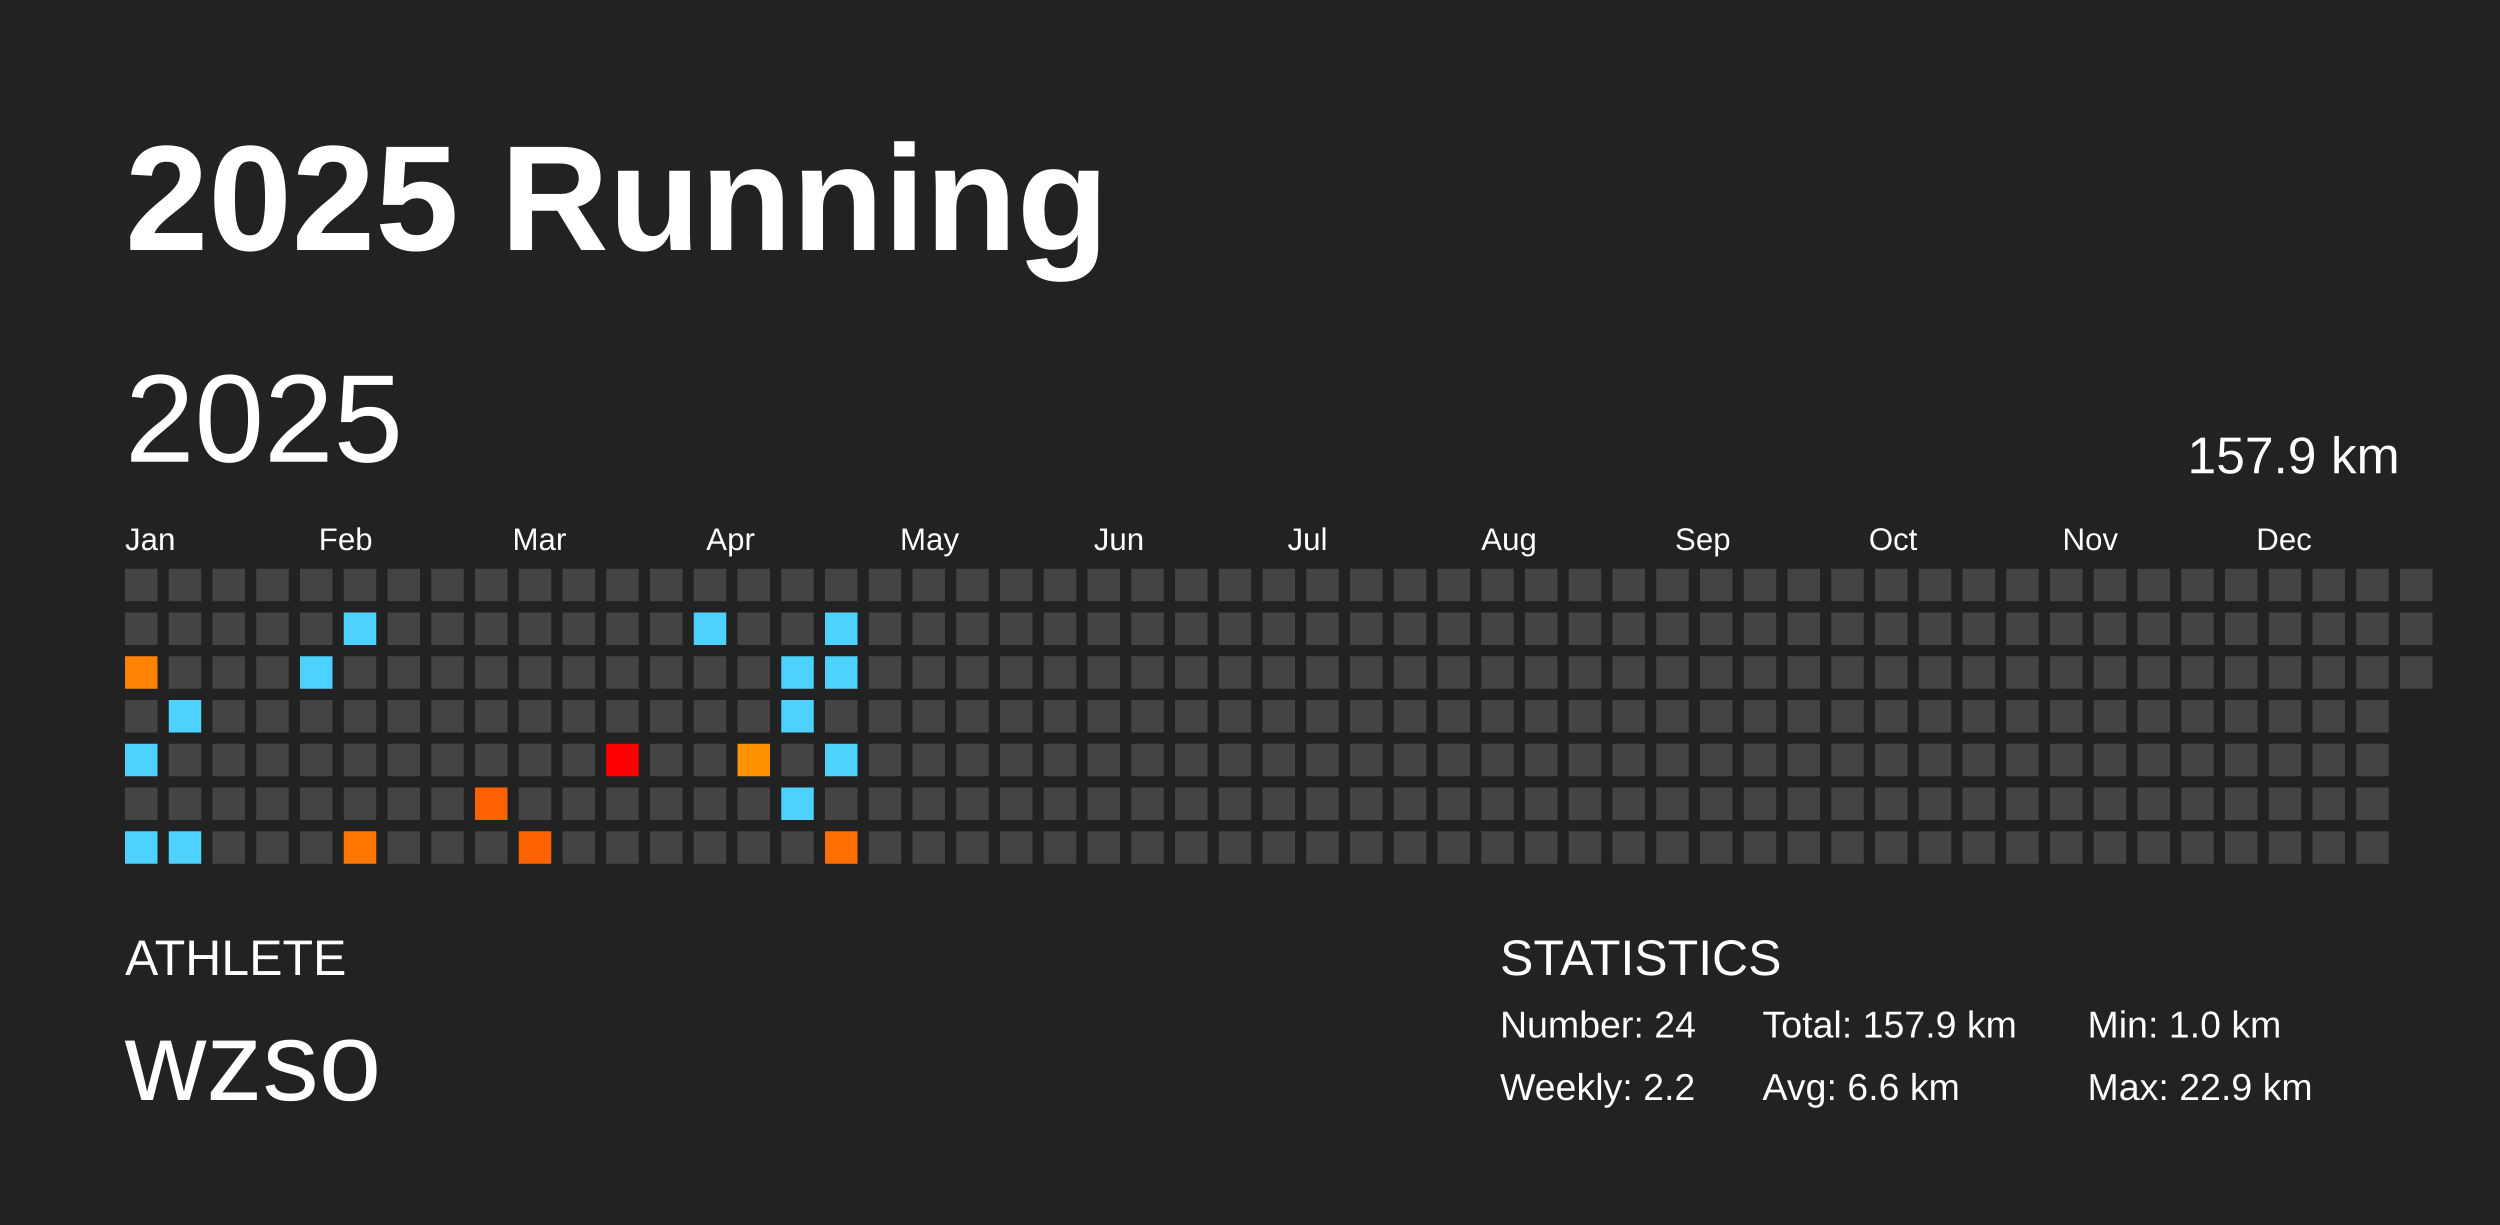
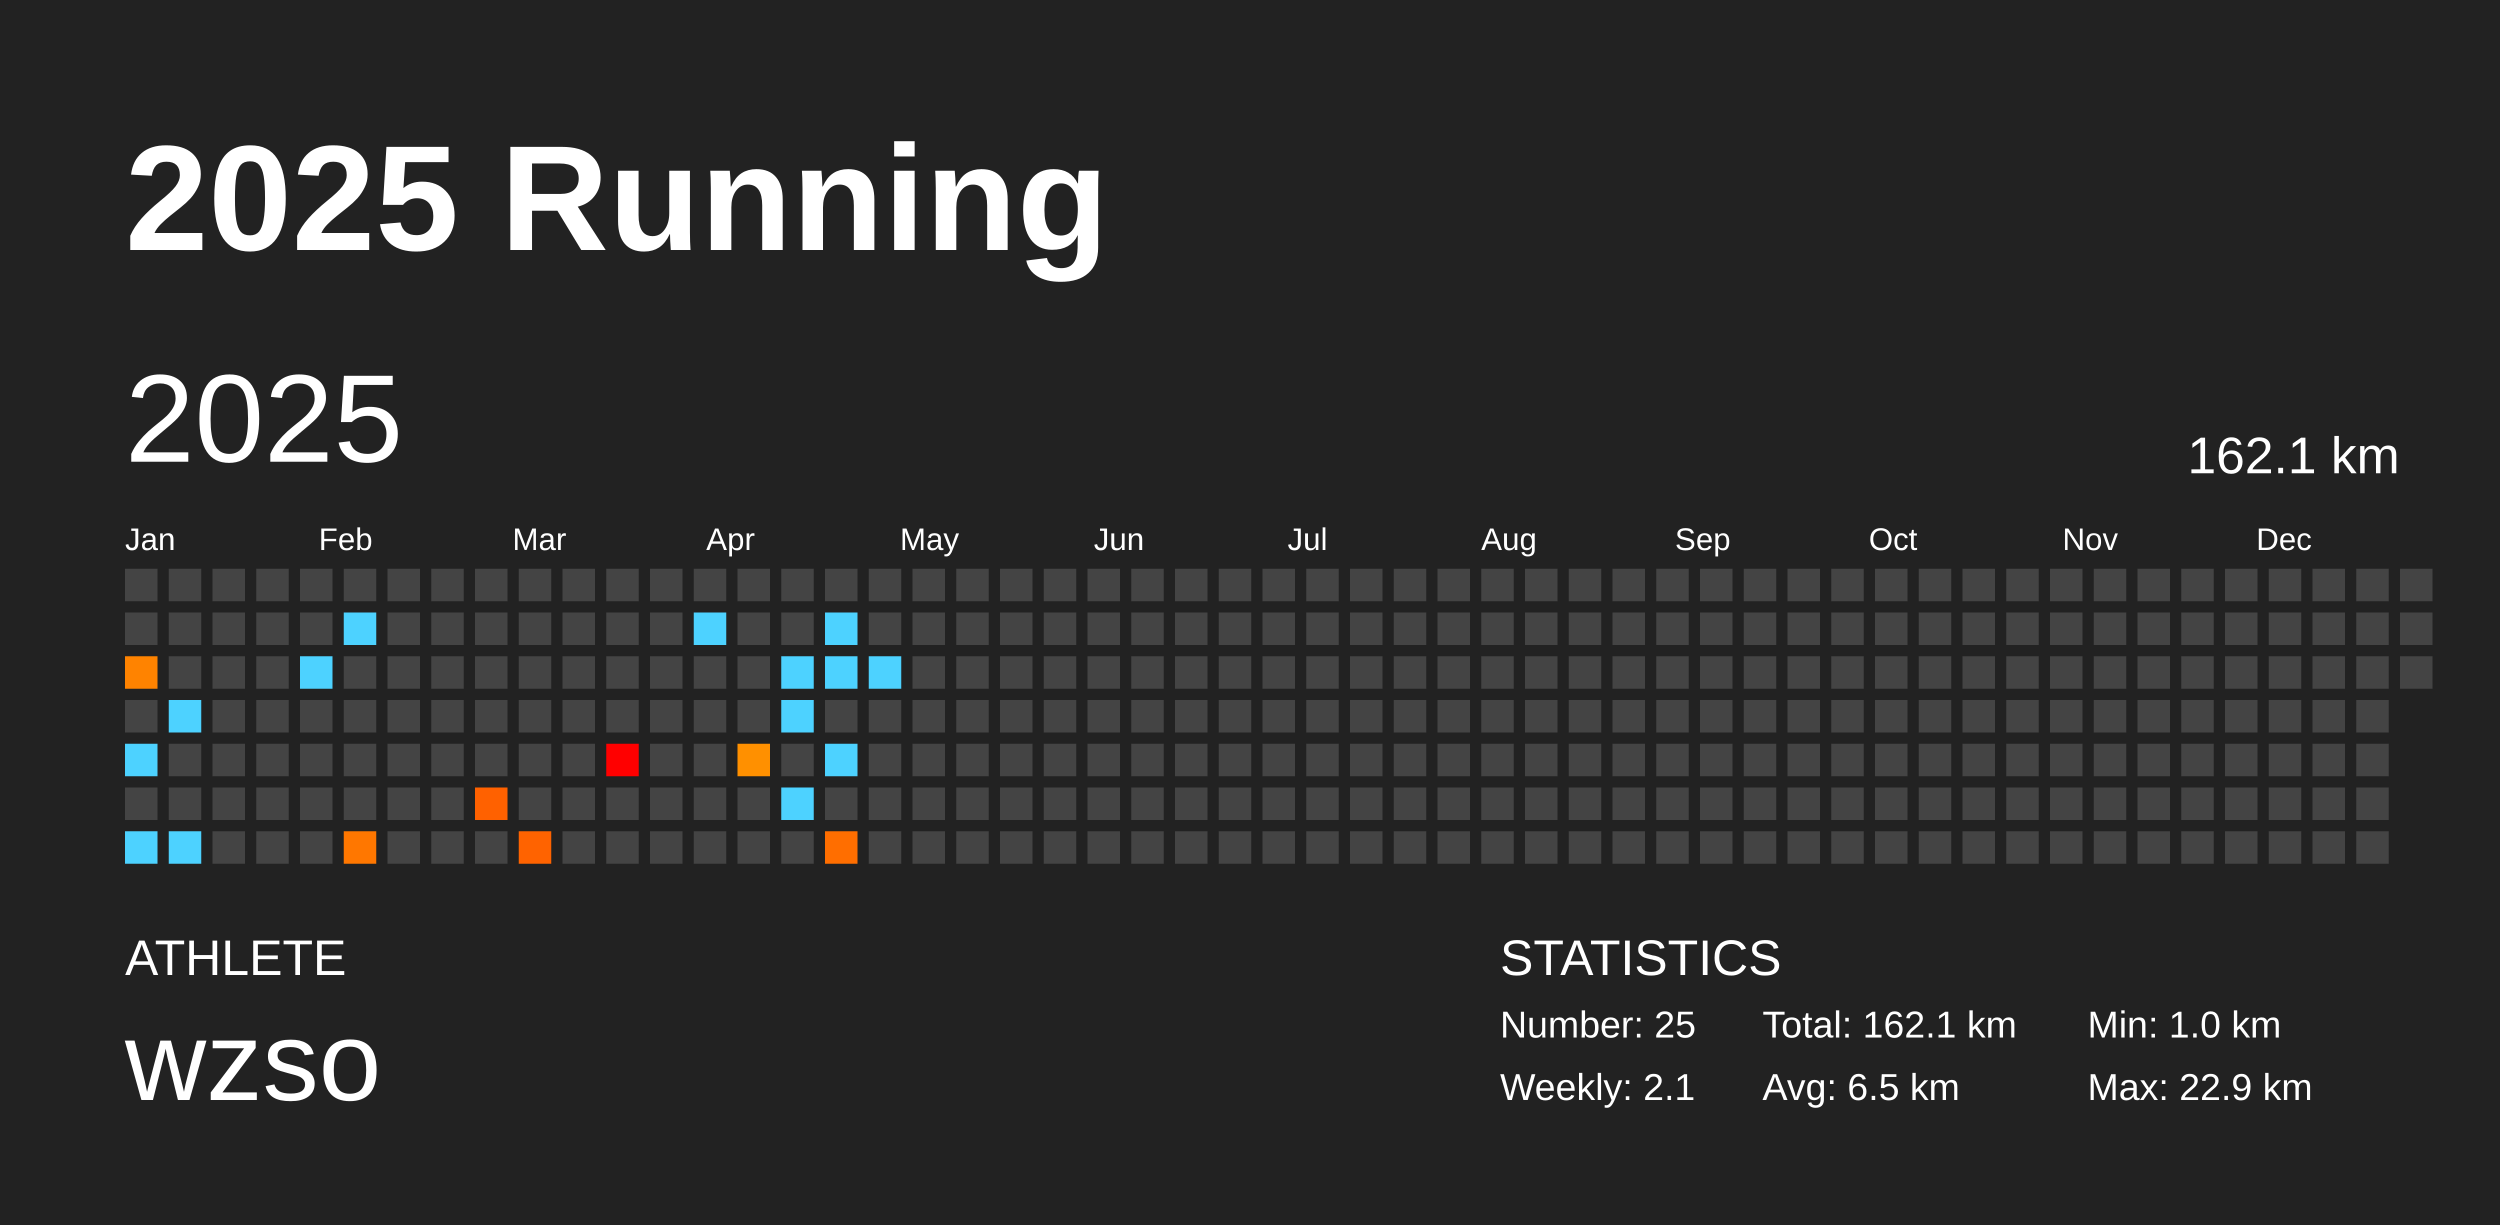
<svg xmlns="http://www.w3.org/2000/svg" baseProfile="full" height="98mm" version="1.1" viewBox="0,0,200,98" width="200mm">
  <defs />
  <rect fill="#222222" height="98" width="200" x="0" y="0" />
  <text fill="#FFFFFF" style="font-size:12px; font-family:Arial; font-weight:bold;" x="10" y="20">2025 Running</text>
  <text fill="#FFFFFF" style="font-size:4px; font-family:Arial" x="10" y="78">ATHLETE</text>
  <text fill="#FFFFFF" style="font-size:9px; font-family:Arial" x="10" y="88">wzso</text>
  <text fill="#FFFFFF" style="font-size:4px; font-family:Arial" x="120" y="78">STATISTICS</text>
-   <text fill="#FFFFFF" style="font-size:3px; font-family:Arial" x="120" y="83">Number: 24</text>
-   <text fill="#FFFFFF" style="font-size:3px; font-family:Arial" x="120" y="88">Weekly: 2.2</text>
-   <text fill="#FFFFFF" style="font-size:3px; font-family:Arial" x="141" y="83">Total: 157.9 km</text>
-   <text fill="#FFFFFF" style="font-size:3px; font-family:Arial" x="141" y="88">Avg: 6.6 km</text>
+   <text fill="#FFFFFF" style="font-size:3px; font-family:Arial" x="120" y="83">Number: 25</text>
+   <text fill="#FFFFFF" style="font-size:3px; font-family:Arial" x="120" y="88">Weekly: 2.1</text>
+   <text fill="#FFFFFF" style="font-size:3px; font-family:Arial" x="141" y="83">Total: 162.1 km</text>
+   <text fill="#FFFFFF" style="font-size:3px; font-family:Arial" x="141" y="88">Avg: 6.5 km</text>
  <text fill="#FFFFFF" style="font-size:3px; font-family:Arial" x="167" y="83">Min: 1.0 km</text>
  <text fill="#FFFFFF" style="font-size:3px; font-family:Arial" x="167" y="88">Max: 22.9 km</text>
  <text dominant-baseline="hanging" fill="#FFFFFF" style="font-size:10.0px; font-family:Arial;" x="10" y="30">2025</text>
-   <text dominant-baseline="hanging" fill="#FFFFFF" style="font-size:4.125px; font-family:Arial;" x="175" y="35">157.9 km</text>
+   <text dominant-baseline="hanging" fill="#FFFFFF" style="font-size:4.125px; font-family:Arial;" x="175" y="35">162.1 km</text>
  <text fill="#FFFFFF" style="font-size:2.5px; font-family:Arial" x="10.0" y="44">Jan</text>
  <text fill="#FFFFFF" style="font-size:2.5px; font-family:Arial" x="25.5" y="44">Feb</text>
  <text fill="#FFFFFF" style="font-size:2.5px; font-family:Arial" x="41.0" y="44">Mar</text>
  <text fill="#FFFFFF" style="font-size:2.5px; font-family:Arial" x="56.5" y="44">Apr</text>
  <text fill="#FFFFFF" style="font-size:2.5px; font-family:Arial" x="72.0" y="44">May</text>
  <text fill="#FFFFFF" style="font-size:2.5px; font-family:Arial" x="87.5" y="44">Jun</text>
  <text fill="#FFFFFF" style="font-size:2.5px; font-family:Arial" x="103.0" y="44">Jul</text>
  <text fill="#FFFFFF" style="font-size:2.5px; font-family:Arial" x="118.5" y="44">Aug</text>
  <text fill="#FFFFFF" style="font-size:2.5px; font-family:Arial" x="134.0" y="44">Sep</text>
  <text fill="#FFFFFF" style="font-size:2.5px; font-family:Arial" x="149.5" y="44">Oct</text>
  <text fill="#FFFFFF" style="font-size:2.5px; font-family:Arial" x="165.0" y="44">Nov</text>
  <text fill="#FFFFFF" style="font-size:2.5px; font-family:Arial" x="180.5" y="44">Dec</text>
  <rect fill="#444444" height="2.6" width="2.6" x="10.0" y="45.5" />
  <rect fill="#444444" height="2.6" width="2.6" x="10.0" y="49.0" />
  <rect fill="#ff8300" height="2.6" width="2.6" x="10.0" y="52.5" />
  <rect fill="#444444" height="2.6" width="2.6" x="10.0" y="56.0" />
  <rect fill="#4dd2ff" height="2.6" width="2.6" x="10.0" y="59.5" />
  <rect fill="#444444" height="2.6" width="2.6" x="10.0" y="63.0" />
  <rect fill="#4dd2ff" height="2.6" width="2.6" x="10.0" y="66.5" />
  <rect fill="#444444" height="2.6" width="2.6" x="13.5" y="45.5" />
  <rect fill="#444444" height="2.6" width="2.6" x="13.5" y="49.0" />
  <rect fill="#444444" height="2.6" width="2.6" x="13.5" y="52.5" />
  <rect fill="#4dd2ff" height="2.6" width="2.6" x="13.5" y="56.0" />
  <rect fill="#444444" height="2.6" width="2.6" x="13.5" y="59.5" />
  <rect fill="#444444" height="2.6" width="2.6" x="13.5" y="63.0" />
  <rect fill="#4dd2ff" height="2.6" width="2.6" x="13.5" y="66.5" />
  <rect fill="#444444" height="2.6" width="2.6" x="17.0" y="45.5" />
  <rect fill="#444444" height="2.6" width="2.6" x="17.0" y="49.0" />
  <rect fill="#444444" height="2.6" width="2.6" x="17.0" y="52.5" />
  <rect fill="#444444" height="2.6" width="2.6" x="17.0" y="56.0" />
  <rect fill="#444444" height="2.6" width="2.6" x="17.0" y="59.5" />
  <rect fill="#444444" height="2.6" width="2.6" x="17.0" y="63.0" />
  <rect fill="#444444" height="2.6" width="2.6" x="17.0" y="66.5" />
  <rect fill="#444444" height="2.6" width="2.6" x="20.5" y="45.5" />
  <rect fill="#444444" height="2.6" width="2.6" x="20.5" y="49.0" />
  <rect fill="#444444" height="2.6" width="2.6" x="20.5" y="52.5" />
  <rect fill="#444444" height="2.6" width="2.6" x="20.5" y="56.0" />
  <rect fill="#444444" height="2.6" width="2.6" x="20.5" y="59.5" />
  <rect fill="#444444" height="2.6" width="2.6" x="20.5" y="63.0" />
  <rect fill="#444444" height="2.6" width="2.6" x="20.5" y="66.5" />
  <rect fill="#444444" height="2.6" width="2.6" x="24.0" y="45.5" />
  <rect fill="#444444" height="2.6" width="2.6" x="24.0" y="49.0" />
  <rect fill="#4dd2ff" height="2.6" width="2.6" x="24.0" y="52.5" />
  <rect fill="#444444" height="2.6" width="2.6" x="24.0" y="56.0" />
  <rect fill="#444444" height="2.6" width="2.6" x="24.0" y="59.5" />
  <rect fill="#444444" height="2.6" width="2.6" x="24.0" y="63.0" />
  <rect fill="#444444" height="2.6" width="2.6" x="24.0" y="66.5" />
  <rect fill="#444444" height="2.6" width="2.6" x="27.5" y="45.5" />
  <rect fill="#4dd2ff" height="2.6" width="2.6" x="27.5" y="49.0" />
  <rect fill="#444444" height="2.6" width="2.6" x="27.5" y="52.5" />
  <rect fill="#444444" height="2.6" width="2.6" x="27.5" y="56.0" />
  <rect fill="#444444" height="2.6" width="2.6" x="27.5" y="59.5" />
  <rect fill="#444444" height="2.6" width="2.6" x="27.5" y="63.0" />
  <rect fill="#ff7700" height="2.6" width="2.6" x="27.5" y="66.5" />
  <rect fill="#444444" height="2.6" width="2.6" x="31.0" y="45.5" />
  <rect fill="#444444" height="2.6" width="2.6" x="31.0" y="49.0" />
  <rect fill="#444444" height="2.6" width="2.6" x="31.0" y="52.5" />
  <rect fill="#444444" height="2.6" width="2.6" x="31.0" y="56.0" />
  <rect fill="#444444" height="2.6" width="2.6" x="31.0" y="59.5" />
  <rect fill="#444444" height="2.6" width="2.6" x="31.0" y="63.0" />
  <rect fill="#444444" height="2.6" width="2.6" x="31.0" y="66.5" />
  <rect fill="#444444" height="2.6" width="2.6" x="34.5" y="45.5" />
  <rect fill="#444444" height="2.6" width="2.6" x="34.5" y="49.0" />
  <rect fill="#444444" height="2.6" width="2.6" x="34.5" y="52.5" />
  <rect fill="#444444" height="2.6" width="2.6" x="34.5" y="56.0" />
  <rect fill="#444444" height="2.6" width="2.6" x="34.5" y="59.5" />
  <rect fill="#444444" height="2.6" width="2.6" x="34.5" y="63.0" />
  <rect fill="#444444" height="2.6" width="2.6" x="34.5" y="66.5" />
  <rect fill="#444444" height="2.6" width="2.6" x="38.0" y="45.5" />
  <rect fill="#444444" height="2.6" width="2.6" x="38.0" y="49.0" />
  <rect fill="#444444" height="2.6" width="2.6" x="38.0" y="52.5" />
  <rect fill="#444444" height="2.6" width="2.6" x="38.0" y="56.0" />
  <rect fill="#444444" height="2.6" width="2.6" x="38.0" y="59.5" />
  <rect fill="#ff6100" height="2.6" width="2.6" x="38.0" y="63.0" />
  <rect fill="#444444" height="2.6" width="2.6" x="38.0" y="66.5" />
  <rect fill="#444444" height="2.6" width="2.6" x="41.5" y="45.5" />
  <rect fill="#444444" height="2.6" width="2.6" x="41.5" y="49.0" />
  <rect fill="#444444" height="2.6" width="2.6" x="41.5" y="52.5" />
  <rect fill="#444444" height="2.6" width="2.6" x="41.5" y="56.0" />
  <rect fill="#444444" height="2.6" width="2.6" x="41.5" y="59.5" />
  <rect fill="#444444" height="2.6" width="2.6" x="41.5" y="63.0" />
  <rect fill="#ff6300" height="2.6" width="2.6" x="41.5" y="66.5" />
  <rect fill="#444444" height="2.6" width="2.6" x="45.0" y="45.5" />
  <rect fill="#444444" height="2.6" width="2.6" x="45.0" y="49.0" />
  <rect fill="#444444" height="2.6" width="2.6" x="45.0" y="52.5" />
  <rect fill="#444444" height="2.6" width="2.6" x="45.0" y="56.0" />
  <rect fill="#444444" height="2.6" width="2.6" x="45.0" y="59.5" />
  <rect fill="#444444" height="2.6" width="2.6" x="45.0" y="63.0" />
  <rect fill="#444444" height="2.6" width="2.6" x="45.0" y="66.5" />
  <rect fill="#444444" height="2.6" width="2.6" x="48.5" y="45.5" />
  <rect fill="#444444" height="2.6" width="2.6" x="48.5" y="49.0" />
  <rect fill="#444444" height="2.6" width="2.6" x="48.5" y="52.5" />
  <rect fill="#444444" height="2.6" width="2.6" x="48.5" y="56.0" />
  <rect fill="red" height="2.6" width="2.6" x="48.5" y="59.5" />
  <rect fill="#444444" height="2.6" width="2.6" x="48.5" y="63.0" />
  <rect fill="#444444" height="2.6" width="2.6" x="48.5" y="66.5" />
  <rect fill="#444444" height="2.6" width="2.6" x="52.0" y="45.5" />
  <rect fill="#444444" height="2.6" width="2.6" x="52.0" y="49.0" />
  <rect fill="#444444" height="2.6" width="2.6" x="52.0" y="52.5" />
  <rect fill="#444444" height="2.6" width="2.6" x="52.0" y="56.0" />
  <rect fill="#444444" height="2.6" width="2.6" x="52.0" y="59.5" />
  <rect fill="#444444" height="2.6" width="2.6" x="52.0" y="63.0" />
  <rect fill="#444444" height="2.6" width="2.6" x="52.0" y="66.5" />
  <rect fill="#444444" height="2.6" width="2.6" x="55.5" y="45.5" />
  <rect fill="#4dd2ff" height="2.6" width="2.6" x="55.5" y="49.0" />
  <rect fill="#444444" height="2.6" width="2.6" x="55.5" y="52.5" />
  <rect fill="#444444" height="2.6" width="2.6" x="55.5" y="56.0" />
  <rect fill="#444444" height="2.6" width="2.6" x="55.5" y="59.5" />
  <rect fill="#444444" height="2.6" width="2.6" x="55.5" y="63.0" />
  <rect fill="#444444" height="2.6" width="2.6" x="55.5" y="66.5" />
  <rect fill="#444444" height="2.6" width="2.6" x="59.0" y="45.5" />
  <rect fill="#444444" height="2.6" width="2.6" x="59.0" y="49.0" />
  <rect fill="#444444" height="2.6" width="2.6" x="59.0" y="52.5" />
  <rect fill="#444444" height="2.6" width="2.6" x="59.0" y="56.0" />
  <rect fill="#ff9000" height="2.6" width="2.6" x="59.0" y="59.5" />
  <rect fill="#444444" height="2.6" width="2.6" x="59.0" y="63.0" />
  <rect fill="#444444" height="2.6" width="2.6" x="59.0" y="66.5" />
  <rect fill="#444444" height="2.6" width="2.6" x="62.5" y="45.5" />
  <rect fill="#444444" height="2.6" width="2.6" x="62.5" y="49.0" />
  <rect fill="#4dd2ff" height="2.6" width="2.6" x="62.5" y="52.5" />
  <rect fill="#4dd2ff" height="2.6" width="2.6" x="62.5" y="56.0" />
  <rect fill="#444444" height="2.6" width="2.6" x="62.5" y="59.5" />
  <rect fill="#4dd2ff" height="2.6" width="2.6" x="62.5" y="63.0" />
  <rect fill="#444444" height="2.6" width="2.6" x="62.5" y="66.5" />
  <rect fill="#444444" height="2.6" width="2.6" x="66.0" y="45.5" />
  <rect fill="#4dd2ff" height="2.6" width="2.6" x="66.0" y="49.0" />
  <rect fill="#4dd2ff" height="2.6" width="2.6" x="66.0" y="52.5" />
  <rect fill="#444444" height="2.6" width="2.6" x="66.0" y="56.0" />
  <rect fill="#4dd2ff" height="2.6" width="2.6" x="66.0" y="59.5" />
  <rect fill="#444444" height="2.6" width="2.6" x="66.0" y="63.0" />
  <rect fill="#ff6e00" height="2.6" width="2.6" x="66.0" y="66.5" />
  <rect fill="#444444" height="2.6" width="2.6" x="69.5" y="45.5" />
  <rect fill="#444444" height="2.6" width="2.6" x="69.5" y="49.0" />
-   <rect fill="#444444" height="2.6" width="2.6" x="69.5" y="52.5" />
+   <rect fill="#4dd2ff" height="2.6" width="2.6" x="69.5" y="52.5" />
  <rect fill="#444444" height="2.6" width="2.6" x="69.5" y="56.0" />
  <rect fill="#444444" height="2.6" width="2.6" x="69.5" y="59.5" />
  <rect fill="#444444" height="2.6" width="2.6" x="69.5" y="63.0" />
  <rect fill="#444444" height="2.6" width="2.6" x="69.5" y="66.5" />
  <rect fill="#444444" height="2.6" width="2.6" x="73.0" y="45.5" />
  <rect fill="#444444" height="2.6" width="2.6" x="73.0" y="49.0" />
  <rect fill="#444444" height="2.6" width="2.6" x="73.0" y="52.5" />
  <rect fill="#444444" height="2.6" width="2.6" x="73.0" y="56.0" />
  <rect fill="#444444" height="2.6" width="2.6" x="73.0" y="59.5" />
  <rect fill="#444444" height="2.6" width="2.6" x="73.0" y="63.0" />
  <rect fill="#444444" height="2.6" width="2.6" x="73.0" y="66.5" />
  <rect fill="#444444" height="2.6" width="2.6" x="76.5" y="45.5" />
  <rect fill="#444444" height="2.6" width="2.6" x="76.5" y="49.0" />
  <rect fill="#444444" height="2.6" width="2.6" x="76.5" y="52.5" />
  <rect fill="#444444" height="2.6" width="2.6" x="76.5" y="56.0" />
  <rect fill="#444444" height="2.6" width="2.6" x="76.5" y="59.5" />
  <rect fill="#444444" height="2.6" width="2.6" x="76.5" y="63.0" />
  <rect fill="#444444" height="2.6" width="2.6" x="76.5" y="66.5" />
  <rect fill="#444444" height="2.6" width="2.6" x="80.0" y="45.5" />
  <rect fill="#444444" height="2.6" width="2.6" x="80.0" y="49.0" />
  <rect fill="#444444" height="2.6" width="2.6" x="80.0" y="52.5" />
  <rect fill="#444444" height="2.6" width="2.6" x="80.0" y="56.0" />
  <rect fill="#444444" height="2.6" width="2.6" x="80.0" y="59.5" />
  <rect fill="#444444" height="2.6" width="2.6" x="80.0" y="63.0" />
  <rect fill="#444444" height="2.6" width="2.6" x="80.0" y="66.5" />
  <rect fill="#444444" height="2.6" width="2.6" x="83.5" y="45.5" />
  <rect fill="#444444" height="2.6" width="2.6" x="83.5" y="49.0" />
  <rect fill="#444444" height="2.6" width="2.6" x="83.5" y="52.5" />
  <rect fill="#444444" height="2.6" width="2.6" x="83.5" y="56.0" />
  <rect fill="#444444" height="2.6" width="2.6" x="83.5" y="59.5" />
  <rect fill="#444444" height="2.6" width="2.6" x="83.5" y="63.0" />
  <rect fill="#444444" height="2.6" width="2.6" x="83.5" y="66.5" />
  <rect fill="#444444" height="2.6" width="2.6" x="87.0" y="45.5" />
  <rect fill="#444444" height="2.6" width="2.6" x="87.0" y="49.0" />
  <rect fill="#444444" height="2.6" width="2.6" x="87.0" y="52.5" />
  <rect fill="#444444" height="2.6" width="2.6" x="87.0" y="56.0" />
  <rect fill="#444444" height="2.6" width="2.6" x="87.0" y="59.5" />
  <rect fill="#444444" height="2.6" width="2.6" x="87.0" y="63.0" />
  <rect fill="#444444" height="2.6" width="2.6" x="87.0" y="66.5" />
  <rect fill="#444444" height="2.6" width="2.6" x="90.5" y="45.5" />
  <rect fill="#444444" height="2.6" width="2.6" x="90.5" y="49.0" />
  <rect fill="#444444" height="2.6" width="2.6" x="90.5" y="52.5" />
  <rect fill="#444444" height="2.6" width="2.6" x="90.5" y="56.0" />
  <rect fill="#444444" height="2.6" width="2.6" x="90.5" y="59.5" />
  <rect fill="#444444" height="2.6" width="2.6" x="90.5" y="63.0" />
  <rect fill="#444444" height="2.6" width="2.6" x="90.5" y="66.5" />
  <rect fill="#444444" height="2.6" width="2.6" x="94.0" y="45.5" />
  <rect fill="#444444" height="2.6" width="2.6" x="94.0" y="49.0" />
  <rect fill="#444444" height="2.6" width="2.6" x="94.0" y="52.5" />
  <rect fill="#444444" height="2.6" width="2.6" x="94.0" y="56.0" />
  <rect fill="#444444" height="2.6" width="2.6" x="94.0" y="59.5" />
  <rect fill="#444444" height="2.6" width="2.6" x="94.0" y="63.0" />
  <rect fill="#444444" height="2.6" width="2.6" x="94.0" y="66.5" />
  <rect fill="#444444" height="2.6" width="2.6" x="97.5" y="45.5" />
  <rect fill="#444444" height="2.6" width="2.6" x="97.5" y="49.0" />
  <rect fill="#444444" height="2.6" width="2.6" x="97.5" y="52.5" />
  <rect fill="#444444" height="2.6" width="2.6" x="97.5" y="56.0" />
  <rect fill="#444444" height="2.6" width="2.6" x="97.5" y="59.5" />
  <rect fill="#444444" height="2.6" width="2.6" x="97.5" y="63.0" />
  <rect fill="#444444" height="2.6" width="2.6" x="97.5" y="66.5" />
  <rect fill="#444444" height="2.6" width="2.6" x="101.0" y="45.5" />
  <rect fill="#444444" height="2.6" width="2.6" x="101.0" y="49.0" />
  <rect fill="#444444" height="2.6" width="2.6" x="101.0" y="52.5" />
  <rect fill="#444444" height="2.6" width="2.6" x="101.0" y="56.0" />
  <rect fill="#444444" height="2.6" width="2.6" x="101.0" y="59.5" />
  <rect fill="#444444" height="2.6" width="2.6" x="101.0" y="63.0" />
  <rect fill="#444444" height="2.6" width="2.6" x="101.0" y="66.5" />
  <rect fill="#444444" height="2.6" width="2.6" x="104.5" y="45.5" />
  <rect fill="#444444" height="2.6" width="2.6" x="104.5" y="49.0" />
  <rect fill="#444444" height="2.6" width="2.6" x="104.5" y="52.5" />
  <rect fill="#444444" height="2.6" width="2.6" x="104.5" y="56.0" />
  <rect fill="#444444" height="2.6" width="2.6" x="104.5" y="59.5" />
  <rect fill="#444444" height="2.6" width="2.6" x="104.5" y="63.0" />
  <rect fill="#444444" height="2.6" width="2.6" x="104.5" y="66.5" />
  <rect fill="#444444" height="2.6" width="2.6" x="108.0" y="45.5" />
  <rect fill="#444444" height="2.6" width="2.6" x="108.0" y="49.0" />
  <rect fill="#444444" height="2.6" width="2.6" x="108.0" y="52.5" />
  <rect fill="#444444" height="2.6" width="2.6" x="108.0" y="56.0" />
  <rect fill="#444444" height="2.6" width="2.6" x="108.0" y="59.5" />
  <rect fill="#444444" height="2.6" width="2.6" x="108.0" y="63.0" />
  <rect fill="#444444" height="2.6" width="2.6" x="108.0" y="66.5" />
  <rect fill="#444444" height="2.6" width="2.6" x="111.5" y="45.5" />
  <rect fill="#444444" height="2.6" width="2.6" x="111.5" y="49.0" />
  <rect fill="#444444" height="2.6" width="2.6" x="111.5" y="52.5" />
  <rect fill="#444444" height="2.6" width="2.6" x="111.5" y="56.0" />
  <rect fill="#444444" height="2.6" width="2.6" x="111.5" y="59.5" />
  <rect fill="#444444" height="2.6" width="2.6" x="111.5" y="63.0" />
  <rect fill="#444444" height="2.6" width="2.6" x="111.5" y="66.5" />
  <rect fill="#444444" height="2.6" width="2.6" x="115.0" y="45.5" />
  <rect fill="#444444" height="2.6" width="2.6" x="115.0" y="49.0" />
  <rect fill="#444444" height="2.6" width="2.6" x="115.0" y="52.5" />
  <rect fill="#444444" height="2.6" width="2.6" x="115.0" y="56.0" />
  <rect fill="#444444" height="2.6" width="2.6" x="115.0" y="59.5" />
  <rect fill="#444444" height="2.6" width="2.6" x="115.0" y="63.0" />
  <rect fill="#444444" height="2.6" width="2.6" x="115.0" y="66.5" />
  <rect fill="#444444" height="2.6" width="2.6" x="118.5" y="45.5" />
  <rect fill="#444444" height="2.6" width="2.6" x="118.5" y="49.0" />
  <rect fill="#444444" height="2.6" width="2.6" x="118.5" y="52.5" />
  <rect fill="#444444" height="2.6" width="2.6" x="118.5" y="56.0" />
  <rect fill="#444444" height="2.6" width="2.6" x="118.5" y="59.5" />
  <rect fill="#444444" height="2.6" width="2.6" x="118.5" y="63.0" />
  <rect fill="#444444" height="2.6" width="2.6" x="118.5" y="66.5" />
  <rect fill="#444444" height="2.6" width="2.6" x="122.0" y="45.5" />
  <rect fill="#444444" height="2.6" width="2.6" x="122.0" y="49.0" />
  <rect fill="#444444" height="2.6" width="2.6" x="122.0" y="52.5" />
  <rect fill="#444444" height="2.6" width="2.6" x="122.0" y="56.0" />
  <rect fill="#444444" height="2.6" width="2.6" x="122.0" y="59.5" />
  <rect fill="#444444" height="2.6" width="2.6" x="122.0" y="63.0" />
  <rect fill="#444444" height="2.6" width="2.6" x="122.0" y="66.5" />
  <rect fill="#444444" height="2.6" width="2.6" x="125.5" y="45.5" />
  <rect fill="#444444" height="2.6" width="2.6" x="125.5" y="49.0" />
  <rect fill="#444444" height="2.6" width="2.6" x="125.5" y="52.5" />
  <rect fill="#444444" height="2.6" width="2.6" x="125.5" y="56.0" />
  <rect fill="#444444" height="2.6" width="2.6" x="125.5" y="59.5" />
  <rect fill="#444444" height="2.6" width="2.6" x="125.5" y="63.0" />
  <rect fill="#444444" height="2.6" width="2.6" x="125.5" y="66.5" />
  <rect fill="#444444" height="2.6" width="2.6" x="129.0" y="45.5" />
  <rect fill="#444444" height="2.6" width="2.6" x="129.0" y="49.0" />
  <rect fill="#444444" height="2.6" width="2.6" x="129.0" y="52.5" />
  <rect fill="#444444" height="2.6" width="2.6" x="129.0" y="56.0" />
  <rect fill="#444444" height="2.6" width="2.6" x="129.0" y="59.5" />
  <rect fill="#444444" height="2.6" width="2.6" x="129.0" y="63.0" />
  <rect fill="#444444" height="2.6" width="2.6" x="129.0" y="66.5" />
  <rect fill="#444444" height="2.6" width="2.6" x="132.5" y="45.5" />
  <rect fill="#444444" height="2.6" width="2.6" x="132.5" y="49.0" />
  <rect fill="#444444" height="2.6" width="2.6" x="132.5" y="52.5" />
  <rect fill="#444444" height="2.6" width="2.6" x="132.5" y="56.0" />
  <rect fill="#444444" height="2.6" width="2.6" x="132.5" y="59.5" />
  <rect fill="#444444" height="2.6" width="2.6" x="132.5" y="63.0" />
  <rect fill="#444444" height="2.6" width="2.6" x="132.5" y="66.5" />
  <rect fill="#444444" height="2.6" width="2.6" x="136.0" y="45.5" />
  <rect fill="#444444" height="2.6" width="2.6" x="136.0" y="49.0" />
  <rect fill="#444444" height="2.6" width="2.6" x="136.0" y="52.5" />
  <rect fill="#444444" height="2.6" width="2.6" x="136.0" y="56.0" />
  <rect fill="#444444" height="2.6" width="2.6" x="136.0" y="59.5" />
  <rect fill="#444444" height="2.6" width="2.6" x="136.0" y="63.0" />
  <rect fill="#444444" height="2.6" width="2.6" x="136.0" y="66.5" />
  <rect fill="#444444" height="2.6" width="2.6" x="139.5" y="45.5" />
  <rect fill="#444444" height="2.6" width="2.6" x="139.5" y="49.0" />
  <rect fill="#444444" height="2.6" width="2.6" x="139.5" y="52.5" />
  <rect fill="#444444" height="2.6" width="2.6" x="139.5" y="56.0" />
  <rect fill="#444444" height="2.6" width="2.6" x="139.5" y="59.5" />
  <rect fill="#444444" height="2.6" width="2.6" x="139.5" y="63.0" />
  <rect fill="#444444" height="2.6" width="2.6" x="139.5" y="66.5" />
  <rect fill="#444444" height="2.6" width="2.6" x="143.0" y="45.5" />
  <rect fill="#444444" height="2.6" width="2.6" x="143.0" y="49.0" />
  <rect fill="#444444" height="2.6" width="2.6" x="143.0" y="52.5" />
  <rect fill="#444444" height="2.6" width="2.6" x="143.0" y="56.0" />
  <rect fill="#444444" height="2.6" width="2.6" x="143.0" y="59.5" />
  <rect fill="#444444" height="2.6" width="2.6" x="143.0" y="63.0" />
  <rect fill="#444444" height="2.6" width="2.6" x="143.0" y="66.5" />
  <rect fill="#444444" height="2.6" width="2.6" x="146.5" y="45.5" />
  <rect fill="#444444" height="2.6" width="2.6" x="146.5" y="49.0" />
  <rect fill="#444444" height="2.6" width="2.6" x="146.5" y="52.5" />
  <rect fill="#444444" height="2.6" width="2.6" x="146.5" y="56.0" />
  <rect fill="#444444" height="2.6" width="2.6" x="146.5" y="59.5" />
  <rect fill="#444444" height="2.6" width="2.6" x="146.5" y="63.0" />
  <rect fill="#444444" height="2.6" width="2.6" x="146.5" y="66.5" />
  <rect fill="#444444" height="2.6" width="2.6" x="150.0" y="45.5" />
  <rect fill="#444444" height="2.6" width="2.6" x="150.0" y="49.0" />
  <rect fill="#444444" height="2.6" width="2.6" x="150.0" y="52.5" />
  <rect fill="#444444" height="2.6" width="2.6" x="150.0" y="56.0" />
  <rect fill="#444444" height="2.6" width="2.6" x="150.0" y="59.5" />
  <rect fill="#444444" height="2.6" width="2.6" x="150.0" y="63.0" />
  <rect fill="#444444" height="2.6" width="2.6" x="150.0" y="66.5" />
  <rect fill="#444444" height="2.6" width="2.6" x="153.5" y="45.5" />
  <rect fill="#444444" height="2.6" width="2.6" x="153.5" y="49.0" />
  <rect fill="#444444" height="2.6" width="2.6" x="153.5" y="52.5" />
  <rect fill="#444444" height="2.6" width="2.6" x="153.5" y="56.0" />
  <rect fill="#444444" height="2.6" width="2.6" x="153.5" y="59.5" />
  <rect fill="#444444" height="2.6" width="2.6" x="153.5" y="63.0" />
  <rect fill="#444444" height="2.6" width="2.6" x="153.5" y="66.5" />
  <rect fill="#444444" height="2.6" width="2.6" x="157.0" y="45.5" />
  <rect fill="#444444" height="2.6" width="2.6" x="157.0" y="49.0" />
  <rect fill="#444444" height="2.6" width="2.6" x="157.0" y="52.5" />
  <rect fill="#444444" height="2.6" width="2.6" x="157.0" y="56.0" />
  <rect fill="#444444" height="2.6" width="2.6" x="157.0" y="59.5" />
  <rect fill="#444444" height="2.6" width="2.6" x="157.0" y="63.0" />
  <rect fill="#444444" height="2.6" width="2.6" x="157.0" y="66.5" />
  <rect fill="#444444" height="2.6" width="2.6" x="160.5" y="45.5" />
  <rect fill="#444444" height="2.6" width="2.6" x="160.5" y="49.0" />
  <rect fill="#444444" height="2.6" width="2.6" x="160.5" y="52.5" />
  <rect fill="#444444" height="2.6" width="2.6" x="160.5" y="56.0" />
  <rect fill="#444444" height="2.6" width="2.6" x="160.5" y="59.5" />
  <rect fill="#444444" height="2.6" width="2.6" x="160.5" y="63.0" />
  <rect fill="#444444" height="2.6" width="2.6" x="160.5" y="66.5" />
  <rect fill="#444444" height="2.6" width="2.6" x="164.0" y="45.5" />
  <rect fill="#444444" height="2.6" width="2.6" x="164.0" y="49.0" />
  <rect fill="#444444" height="2.6" width="2.6" x="164.0" y="52.5" />
  <rect fill="#444444" height="2.6" width="2.6" x="164.0" y="56.0" />
  <rect fill="#444444" height="2.6" width="2.6" x="164.0" y="59.5" />
  <rect fill="#444444" height="2.6" width="2.6" x="164.0" y="63.0" />
  <rect fill="#444444" height="2.6" width="2.6" x="164.0" y="66.5" />
  <rect fill="#444444" height="2.6" width="2.6" x="167.5" y="45.5" />
  <rect fill="#444444" height="2.6" width="2.6" x="167.5" y="49.0" />
  <rect fill="#444444" height="2.6" width="2.6" x="167.5" y="52.5" />
  <rect fill="#444444" height="2.6" width="2.6" x="167.5" y="56.0" />
  <rect fill="#444444" height="2.6" width="2.6" x="167.5" y="59.5" />
  <rect fill="#444444" height="2.6" width="2.6" x="167.5" y="63.0" />
  <rect fill="#444444" height="2.6" width="2.6" x="167.5" y="66.5" />
  <rect fill="#444444" height="2.6" width="2.6" x="171.0" y="45.5" />
  <rect fill="#444444" height="2.6" width="2.6" x="171.0" y="49.0" />
  <rect fill="#444444" height="2.6" width="2.6" x="171.0" y="52.5" />
  <rect fill="#444444" height="2.6" width="2.6" x="171.0" y="56.0" />
  <rect fill="#444444" height="2.6" width="2.6" x="171.0" y="59.5" />
  <rect fill="#444444" height="2.6" width="2.6" x="171.0" y="63.0" />
  <rect fill="#444444" height="2.6" width="2.6" x="171.0" y="66.5" />
  <rect fill="#444444" height="2.6" width="2.6" x="174.5" y="45.5" />
  <rect fill="#444444" height="2.6" width="2.6" x="174.5" y="49.0" />
  <rect fill="#444444" height="2.6" width="2.6" x="174.5" y="52.5" />
  <rect fill="#444444" height="2.6" width="2.6" x="174.5" y="56.0" />
  <rect fill="#444444" height="2.6" width="2.6" x="174.5" y="59.5" />
  <rect fill="#444444" height="2.6" width="2.6" x="174.5" y="63.0" />
  <rect fill="#444444" height="2.6" width="2.6" x="174.5" y="66.5" />
  <rect fill="#444444" height="2.6" width="2.6" x="178.0" y="45.5" />
  <rect fill="#444444" height="2.6" width="2.6" x="178.0" y="49.0" />
  <rect fill="#444444" height="2.6" width="2.6" x="178.0" y="52.5" />
  <rect fill="#444444" height="2.6" width="2.6" x="178.0" y="56.0" />
  <rect fill="#444444" height="2.6" width="2.6" x="178.0" y="59.5" />
  <rect fill="#444444" height="2.6" width="2.6" x="178.0" y="63.0" />
  <rect fill="#444444" height="2.6" width="2.6" x="178.0" y="66.5" />
  <rect fill="#444444" height="2.6" width="2.6" x="181.5" y="45.5" />
  <rect fill="#444444" height="2.6" width="2.6" x="181.5" y="49.0" />
  <rect fill="#444444" height="2.6" width="2.6" x="181.5" y="52.5" />
  <rect fill="#444444" height="2.6" width="2.6" x="181.5" y="56.0" />
  <rect fill="#444444" height="2.6" width="2.6" x="181.5" y="59.5" />
  <rect fill="#444444" height="2.6" width="2.6" x="181.5" y="63.0" />
  <rect fill="#444444" height="2.6" width="2.6" x="181.5" y="66.5" />
  <rect fill="#444444" height="2.6" width="2.6" x="185.0" y="45.5" />
  <rect fill="#444444" height="2.6" width="2.6" x="185.0" y="49.0" />
  <rect fill="#444444" height="2.6" width="2.6" x="185.0" y="52.5" />
  <rect fill="#444444" height="2.6" width="2.6" x="185.0" y="56.0" />
  <rect fill="#444444" height="2.6" width="2.6" x="185.0" y="59.5" />
  <rect fill="#444444" height="2.6" width="2.6" x="185.0" y="63.0" />
  <rect fill="#444444" height="2.6" width="2.6" x="185.0" y="66.5" />
  <rect fill="#444444" height="2.6" width="2.6" x="188.5" y="45.5" />
  <rect fill="#444444" height="2.6" width="2.6" x="188.5" y="49.0" />
  <rect fill="#444444" height="2.6" width="2.6" x="188.5" y="52.5" />
  <rect fill="#444444" height="2.6" width="2.6" x="188.5" y="56.0" />
  <rect fill="#444444" height="2.6" width="2.6" x="188.5" y="59.5" />
  <rect fill="#444444" height="2.6" width="2.6" x="188.5" y="63.0" />
  <rect fill="#444444" height="2.6" width="2.6" x="188.5" y="66.5" />
  <rect fill="#444444" height="2.6" width="2.6" x="192.0" y="45.5" />
  <rect fill="#444444" height="2.6" width="2.6" x="192.0" y="49.0" />
  <rect fill="#444444" height="2.6" width="2.6" x="192.0" y="52.5" />
</svg>
